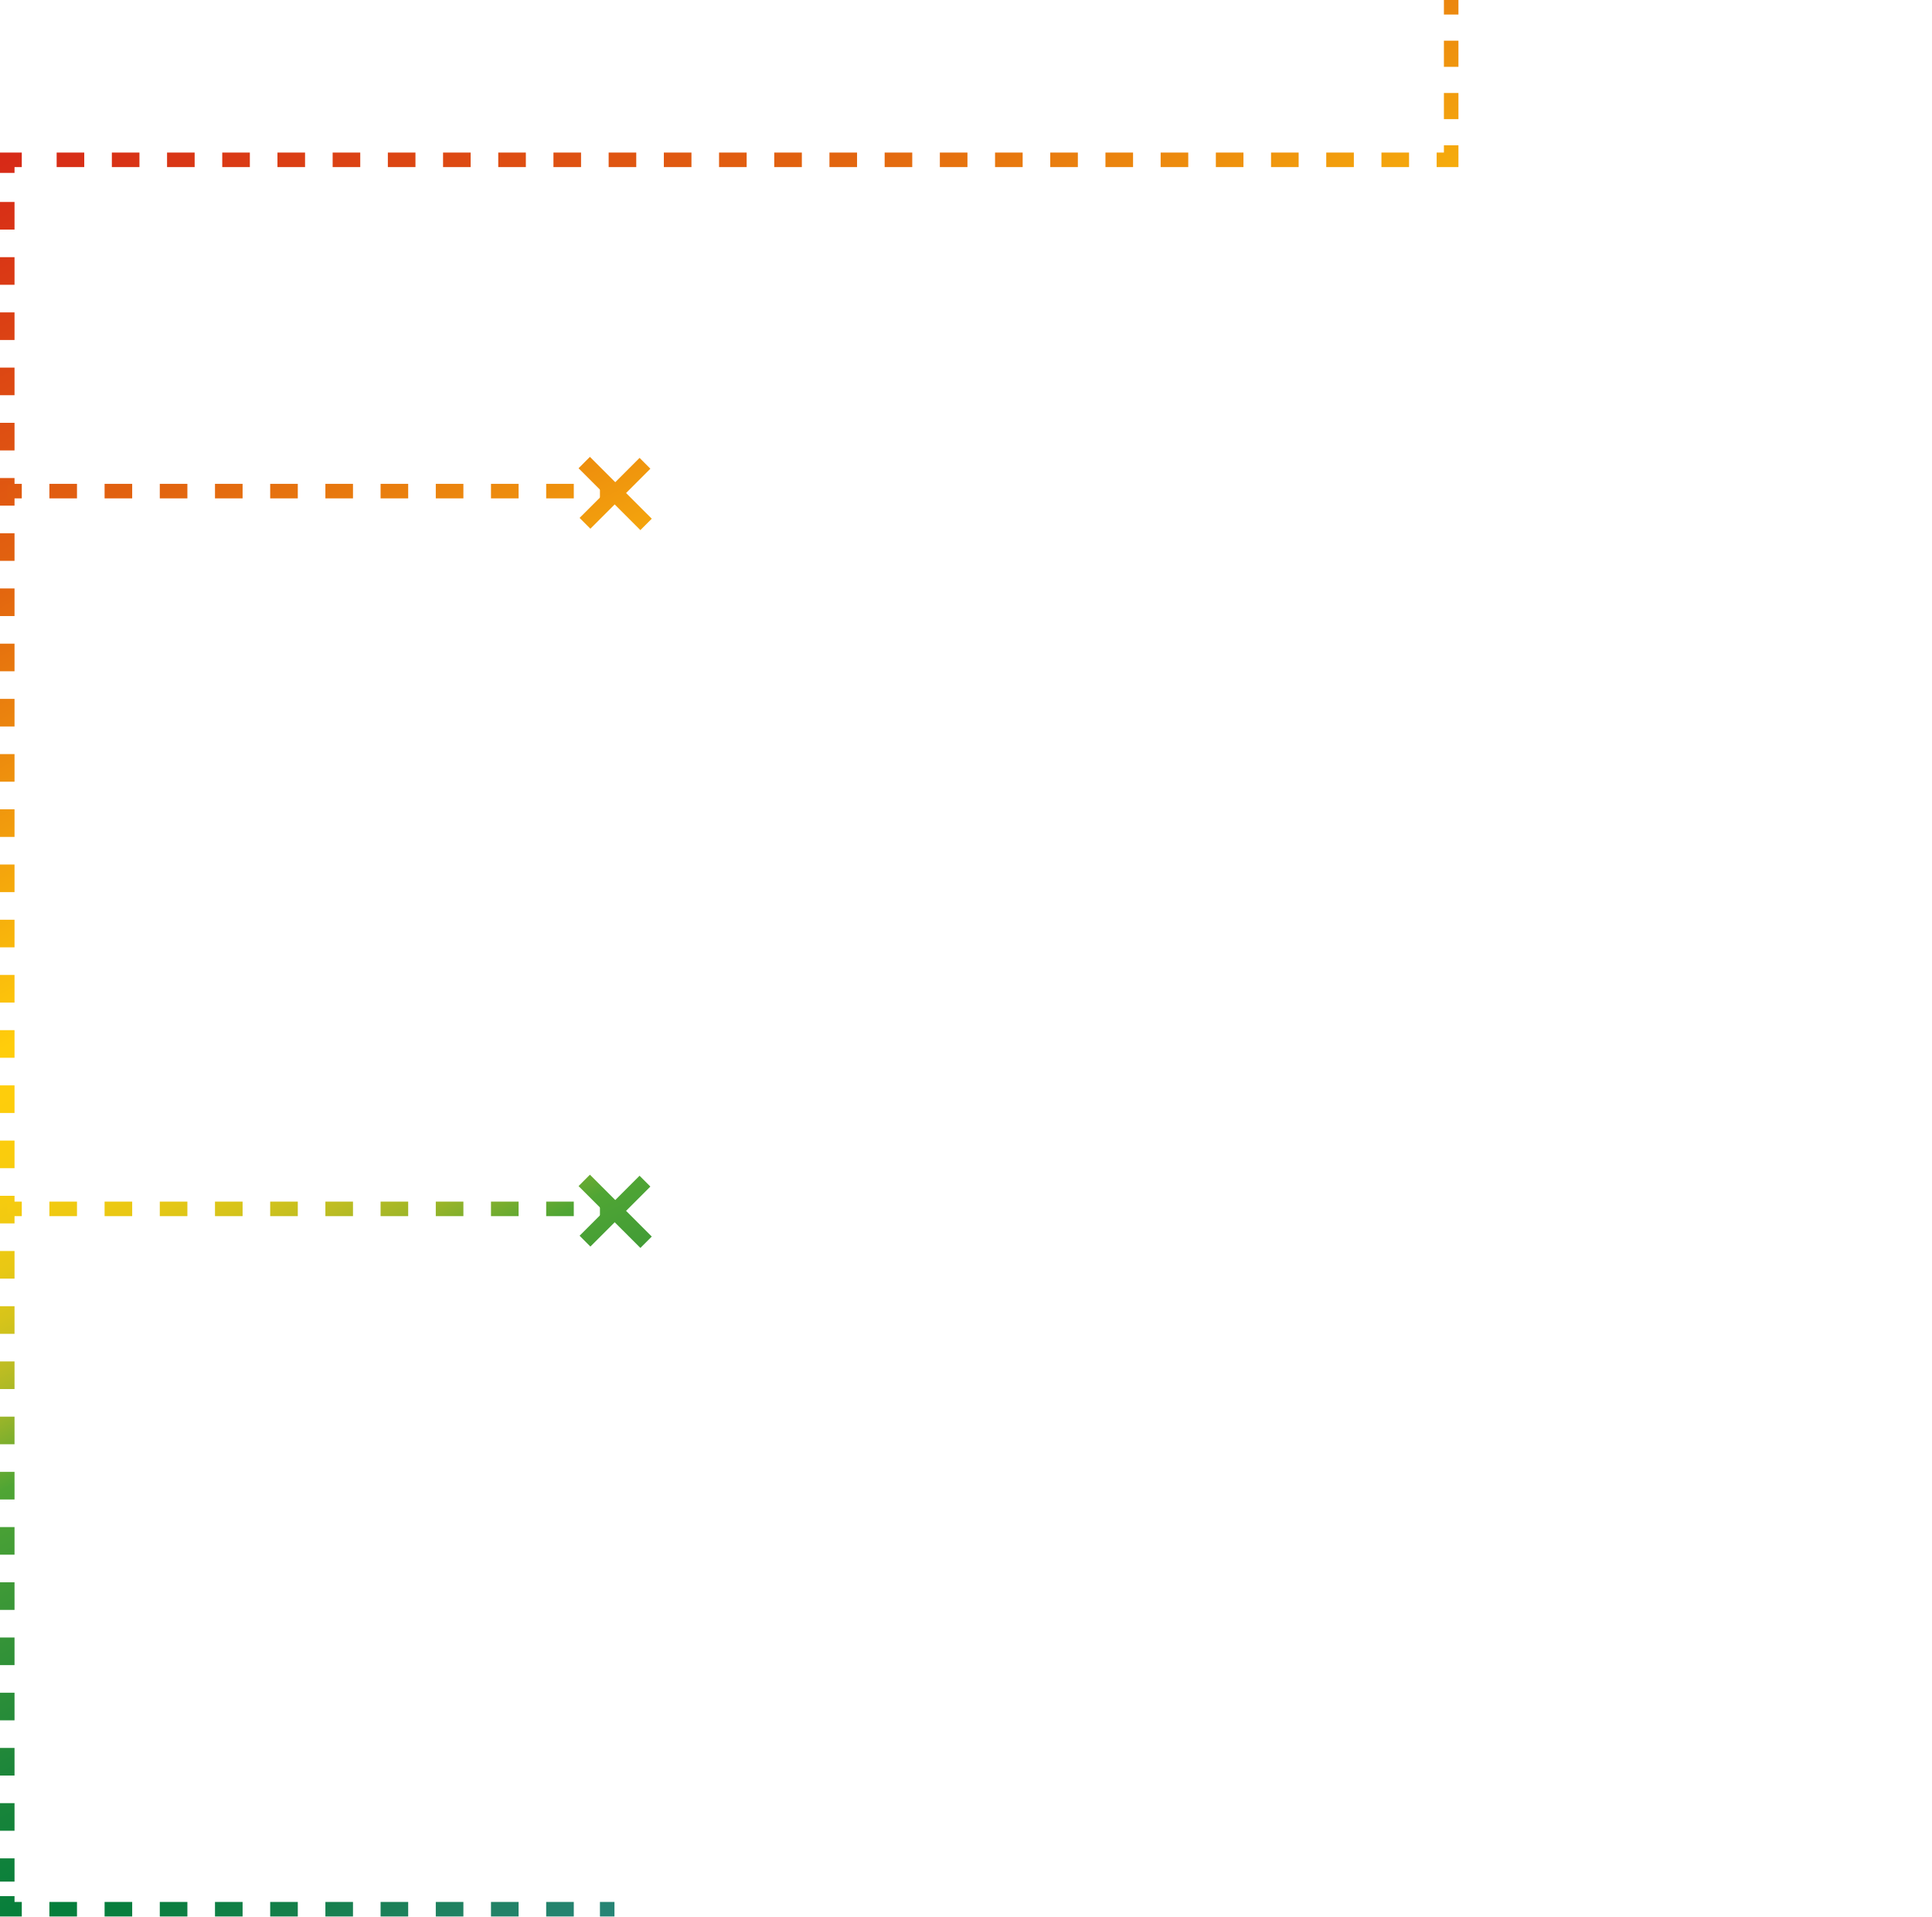
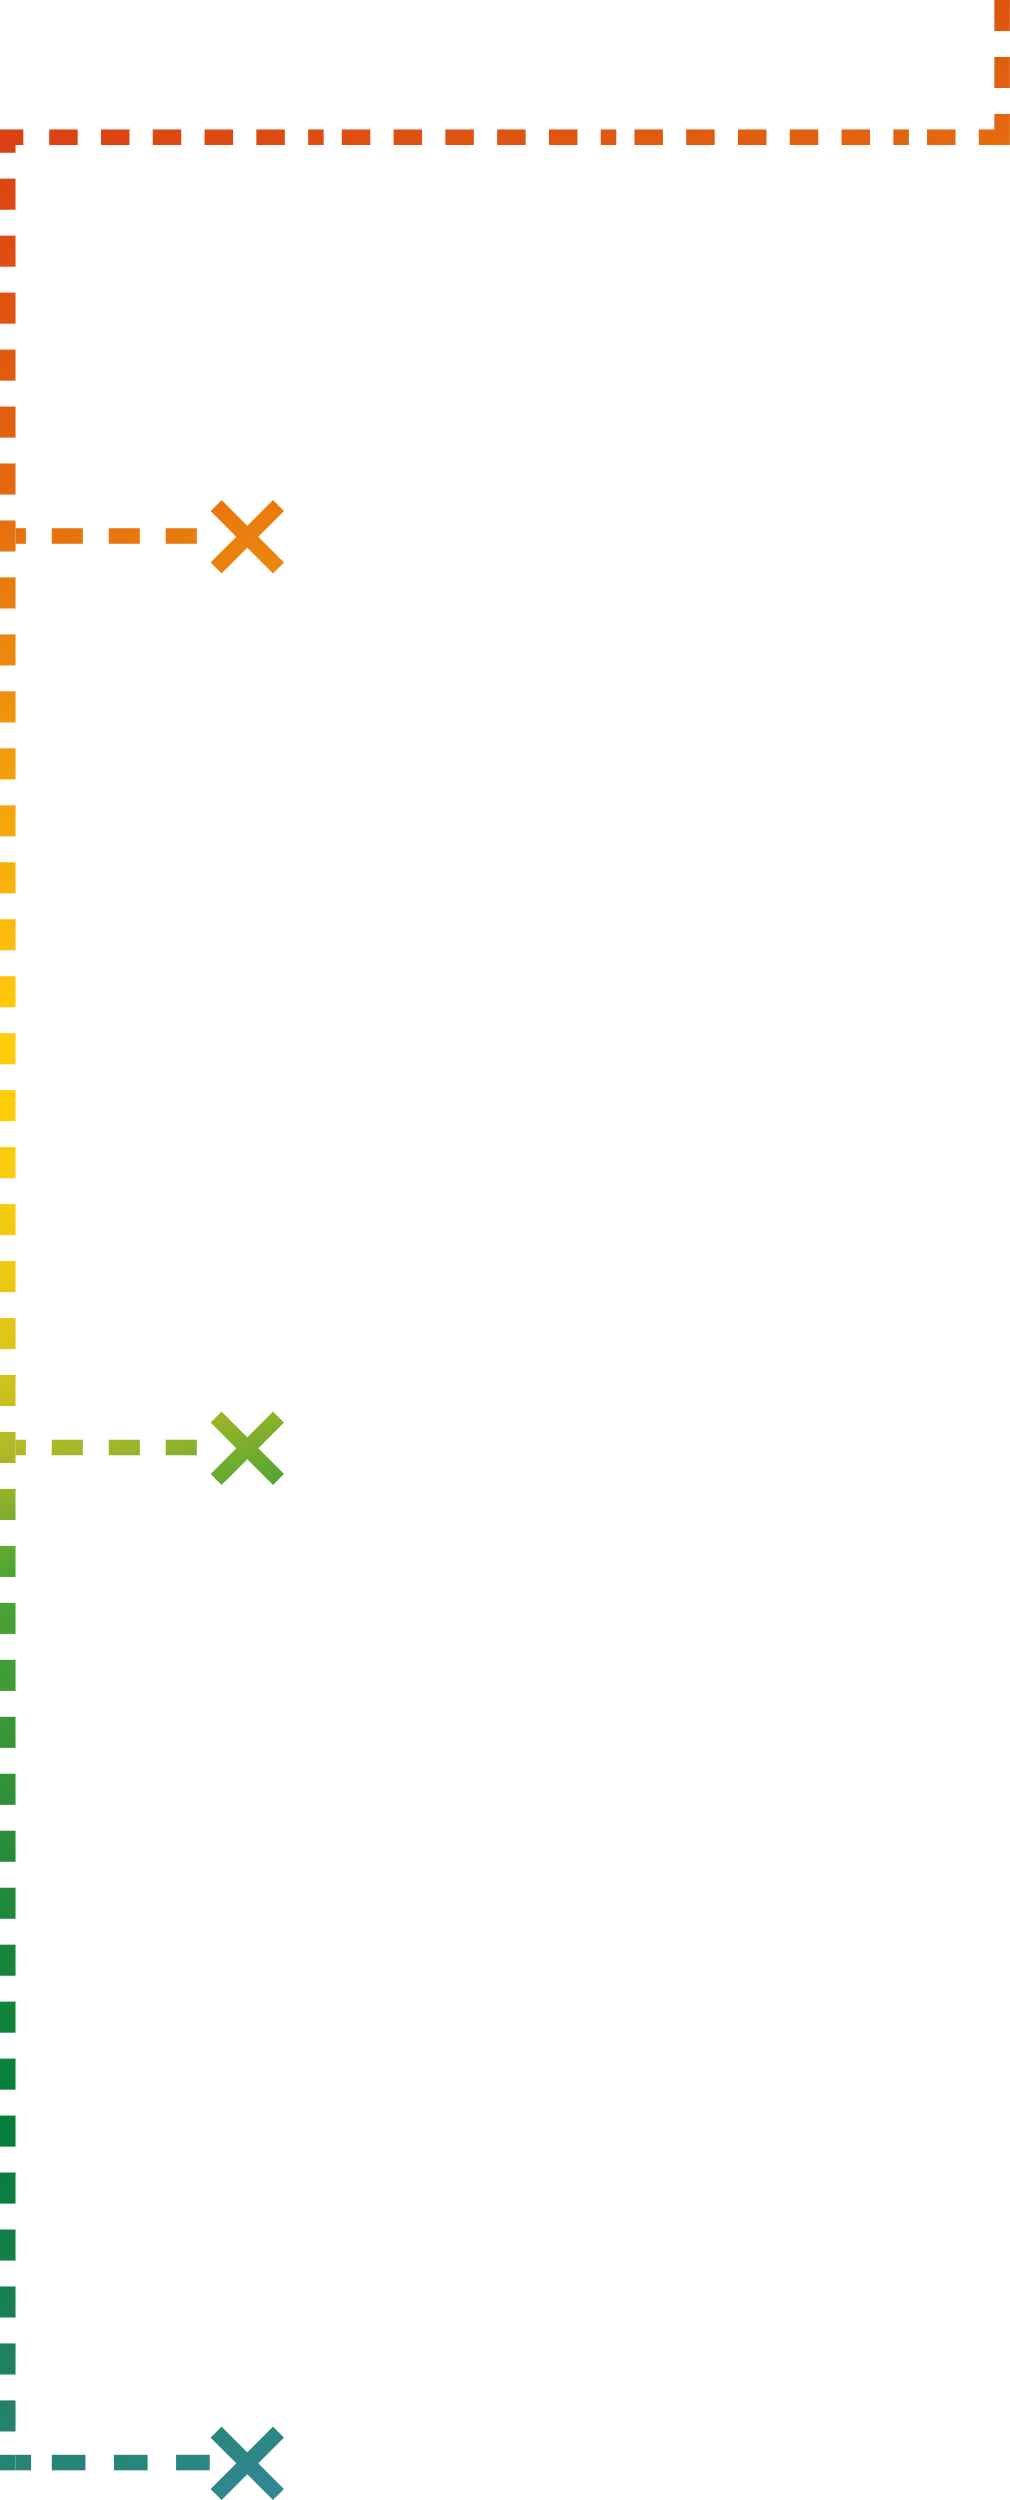
- <svg xmlns="http://www.w3.org/2000/svg" xmlns:xlink="http://www.w3.org/1999/xlink" viewBox="0 0 1330 1319">
+ <svg xmlns="http://www.w3.org/2000/svg" xmlns:xlink="http://www.w3.org/1999/xlink" viewBox="0 0 390 965.46">
  <defs>
-     <style>.cls-1{fill:url(#New_Gradient_Swatch_1);}.cls-2{fill:url(#New_Gradient_Swatch_1-2);}.cls-3{fill:url(#New_Gradient_Swatch_1-3);}.cls-4{fill:url(#New_Gradient_Swatch_1-4);}.cls-5{fill:url(#New_Gradient_Swatch_1-5);}.cls-6{fill:url(#New_Gradient_Swatch_1-6);}.cls-7{fill:url(#New_Gradient_Swatch_1-7);}.cls-8{fill:url(#New_Gradient_Swatch_1-8);}.cls-9{fill:url(#New_Gradient_Swatch_1-9);}.cls-10{fill:url(#New_Gradient_Swatch_1-10);}.cls-11{fill:url(#New_Gradient_Swatch_1-11);}.cls-12{fill:url(#New_Gradient_Swatch_1-12);}.cls-13{fill:url(#New_Gradient_Swatch_1-13);}.cls-14{fill:url(#New_Gradient_Swatch_1-14);}.cls-15{fill:url(#New_Gradient_Swatch_1-15);}.cls-16{fill:url(#New_Gradient_Swatch_1-16);}.cls-17{fill:url(#New_Gradient_Swatch_1-17);}</style>
-     <linearGradient id="New_Gradient_Swatch_1" x1="798.19" y1="-391.31" x2="1479.29" y2="952.89" gradientUnits="userSpaceOnUse">
+     <style>.cls-1{fill:url(#New_Gradient_Swatch_1);}.cls-2{fill:url(#New_Gradient_Swatch_1-2);}.cls-3{fill:url(#New_Gradient_Swatch_1-3);}.cls-4{fill:url(#New_Gradient_Swatch_1-4);}.cls-5{fill:url(#New_Gradient_Swatch_1-5);}.cls-6{fill:url(#New_Gradient_Swatch_1-6);}.cls-7{fill:url(#New_Gradient_Swatch_1-7);}.cls-8{fill:url(#New_Gradient_Swatch_1-8);}.cls-9{fill:url(#New_Gradient_Swatch_1-9);}.cls-10{fill:url(#New_Gradient_Swatch_1-10);}.cls-11{fill:url(#New_Gradient_Swatch_1-11);}.cls-12{fill:url(#New_Gradient_Swatch_1-12);}.cls-13{fill:url(#New_Gradient_Swatch_1-13);}.cls-14{fill:url(#New_Gradient_Swatch_1-14);}.cls-15{fill:url(#New_Gradient_Swatch_1-15);}.cls-16{fill:url(#New_Gradient_Swatch_1-16);}.cls-17{fill:url(#New_Gradient_Swatch_1-17);}.cls-18{fill:url(#New_Gradient_Swatch_1-18);}.cls-19{fill:url(#New_Gradient_Swatch_1-19);}.cls-20{fill:url(#New_Gradient_Swatch_1-20);}.cls-21{fill:url(#New_Gradient_Swatch_1-21);}.cls-22{fill:url(#New_Gradient_Swatch_1-22);}</style>
+     <linearGradient id="New_Gradient_Swatch_1" x1="63.13" y1="-113.97" x2="429.14" y2="924.06" gradientUnits="userSpaceOnUse">
      <stop offset="0" stop-color="#d3161a" />
      <stop offset="0.23" stop-color="#e2640f" />
      <stop offset="0.42" stop-color="#ffcd0b" />
      <stop offset="0.45" stop-color="#fdcd0c" />
      <stop offset="0.48" stop-color="#f6cb0f" />
      <stop offset="0.51" stop-color="#e9c814" />
      <stop offset="0.53" stop-color="#d7c41a" />
      <stop offset="0.55" stop-color="#bebd22" />
      <stop offset="0.57" stop-color="#9bb529" />
      <stop offset="0.59" stop-color="#68aa31" />
      <stop offset="0.6" stop-color="#4fa534" />
      <stop offset="0.64" stop-color="#3e9937" />
      <stop offset="0.72" stop-color="#1b853a" />
      <stop offset="0.78" stop-color="#057e3b" />
      <stop offset="0.8" stop-color="#0a7e3f" />
      <stop offset="0.83" stop-color="#157f4a" />
      <stop offset="0.86" stop-color="#1f815f" />
      <stop offset="0.91" stop-color="#2a857d" />
      <stop offset="0.95" stop-color="#3789a2" />
      <stop offset="1" stop-color="#478dcb" />
    </linearGradient>
-     <linearGradient id="New_Gradient_Swatch_1-2" x1="778.04" y1="-381.09" x2="1459.11" y2="963.07" xlink:href="#New_Gradient_Swatch_1" />
-     <linearGradient id="New_Gradient_Swatch_1-3" x1="754.88" y1="-369.36" x2="1435.96" y2="974.81" xlink:href="#New_Gradient_Swatch_1" />
-     <linearGradient id="New_Gradient_Swatch_1-4" x1="362.39" y1="-170.47" x2="1043.45" y2="1173.66" xlink:href="#New_Gradient_Swatch_1" />
-     <linearGradient id="New_Gradient_Swatch_1-5" x1="-33.89" y1="30.32" x2="647.19" y2="1374.49" xlink:href="#New_Gradient_Swatch_1" />
-     <linearGradient id="New_Gradient_Swatch_1-6" x1="-279.8" y1="154.92" x2="401.26" y2="1499.06" xlink:href="#New_Gradient_Swatch_1" />
-     <linearGradient id="New_Gradient_Swatch_1-7" x1="-518.51" y1="275.88" x2="162.56" y2="1620.01" xlink:href="#New_Gradient_Swatch_1" />
-     <linearGradient id="New_Gradient_Swatch_1-8" x1="-353.8" y1="192.42" x2="327.27" y2="1536.55" xlink:href="#New_Gradient_Swatch_1" />
-     <linearGradient id="New_Gradient_Swatch_1-9" x1="-191.9" y1="110.31" x2="489.2" y2="1454.51" xlink:href="#New_Gradient_Swatch_1" />
-     <linearGradient id="New_Gradient_Swatch_1-10" x1="-125.84" y1="69.92" x2="555.21" y2="1414.02" xlink:href="#New_Gradient_Swatch_1" />
-     <linearGradient id="New_Gradient_Swatch_1-11" x1="36.88" y1="-12.54" x2="717.95" y2="1331.59" xlink:href="#New_Gradient_Swatch_1" />
-     <linearGradient id="New_Gradient_Swatch_1-12" x1="198.81" y1="-94.59" x2="879.88" y2="1249.56" xlink:href="#New_Gradient_Swatch_1" />
-     <linearGradient id="New_Gradient_Swatch_1-13" x1="-320.18" y1="180.37" x2="360.9" y2="1524.52" xlink:href="#New_Gradient_Swatch_1" />
-     <linearGradient id="New_Gradient_Swatch_1-14" x1="-157.45" y1="97.93" x2="523.62" y2="1442.06" xlink:href="#New_Gradient_Swatch_1" />
-     <linearGradient id="New_Gradient_Swatch_1-15" x1="4.47" y1="15.87" x2="685.55" y2="1360.02" xlink:href="#New_Gradient_Swatch_1" />
-     <linearGradient id="New_Gradient_Swatch_1-16" x1="8.1" y1="14.05" x2="689.17" y2="1358.18" xlink:href="#New_Gradient_Swatch_1" />
-     <linearGradient id="New_Gradient_Swatch_1-17" x1="201.65" y1="-98.03" x2="882.72" y2="1246.11" xlink:href="#New_Gradient_Swatch_1" />
+     <linearGradient id="New_Gradient_Swatch_1-2" x1="11.98" y1="-95.95" x2="378.02" y2="942.16" xlink:href="#New_Gradient_Swatch_1" />
+     <linearGradient id="New_Gradient_Swatch_1-3" x1="163.62" y1="-149.43" x2="529.68" y2="888.73" xlink:href="#New_Gradient_Swatch_1" />
+     <linearGradient id="New_Gradient_Swatch_1-4" x1="112.48" y1="-131.39" x2="478.51" y2="906.7" xlink:href="#New_Gradient_Swatch_1" />
+     <linearGradient id="New_Gradient_Swatch_1-5" x1="264.14" y1="-184.85" x2="630.15" y2="853.19" xlink:href="#New_Gradient_Swatch_1" />
+     <linearGradient id="New_Gradient_Swatch_1-6" x1="212.99" y1="-166.82" x2="579.02" y2="871.26" xlink:href="#New_Gradient_Swatch_1" />
+     <linearGradient id="New_Gradient_Swatch_1-7" x1="286.81" y1="-192.86" x2="652.85" y2="845.26" xlink:href="#New_Gradient_Swatch_1" />
+     <linearGradient id="New_Gradient_Swatch_1-8" x1="-41.86" y1="-76.98" x2="324.2" y2="961.19" xlink:href="#New_Gradient_Swatch_1" />
+     <linearGradient id="New_Gradient_Swatch_1-9" x1="-184.16" y1="-26.79" x2="181.88" y2="1011.31" xlink:href="#New_Gradient_Swatch_1" />
+     <linearGradient id="New_Gradient_Swatch_1-10" x1="-324.36" y1="22.58" x2="41.7" y2="1060.75" xlink:href="#New_Gradient_Swatch_1" />
+     <linearGradient id="New_Gradient_Swatch_1-11" x1="-55.02" y1="-65.32" x2="311.01" y2="972.76" xlink:href="#New_Gradient_Swatch_1" />
+     <linearGradient id="New_Gradient_Swatch_1-12" x1="-6.64" y1="-82.38" x2="359.39" y2="955.71" gradientTransform="translate(174.55 -6.81) rotate(45)" xlink:href="#New_Gradient_Swatch_1" />
+     <linearGradient id="New_Gradient_Swatch_1-13" x1="-6.64" y1="-82.38" x2="359.39" y2="955.68" gradientTransform="translate(174.55 -6.82) rotate(45)" xlink:href="#New_Gradient_Swatch_1" />
+     <linearGradient id="New_Gradient_Swatch_1-14" x1="330.66" y1="-131.78" x2="596.18" y2="621.26" xlink:href="#New_Gradient_Swatch_1" />
+     <linearGradient id="New_Gradient_Swatch_1-15" x1="-166.66" y1="-29.95" x2="199.37" y2="1008.13" xlink:href="#New_Gradient_Swatch_1" />
+     <linearGradient id="New_Gradient_Swatch_1-16" x1="-118.28" y1="-47.02" x2="247.75" y2="991.08" gradientTransform="translate(423.46 96.29) rotate(45)" xlink:href="#New_Gradient_Swatch_1" />
+     <linearGradient id="New_Gradient_Swatch_1-17" x1="-118.28" y1="-47" x2="247.75" y2="991.06" gradientTransform="translate(423.45 96.29) rotate(45)" xlink:href="#New_Gradient_Swatch_1" />
+     <linearGradient id="New_Gradient_Swatch_1-18" x1="-242.49" y1="-6.15" x2="123.52" y2="1031.88" xlink:href="#New_Gradient_Swatch_1" />
+     <linearGradient id="New_Gradient_Swatch_1-19" x1="-282.09" y1="7.74" x2="83.94" y2="1045.84" xlink:href="#New_Gradient_Swatch_1" />
+     <linearGradient id="New_Gradient_Swatch_1-20" x1="-318.98" y1="20.82" x2="47.03" y2="1058.85" xlink:href="#New_Gradient_Swatch_1" />
+     <linearGradient id="New_Gradient_Swatch_1-21" x1="-242.15" y1="-6.3" x2="123.87" y2="1031.76" gradientTransform="translate(700.65 211.11) rotate(45)" xlink:href="#New_Gradient_Swatch_1" />
+     <linearGradient id="New_Gradient_Swatch_1-22" x1="-242.15" y1="-6.3" x2="123.87" y2="1031.76" gradientTransform="translate(700.64 211.1) rotate(45)" xlink:href="#New_Gradient_Swatch_1" />
  </defs>
  <g id="Layer_2" data-name="Layer 2">
    <g id="Layer_1-2" data-name="Layer 1">
-       <rect class="cls-1" x="994" width="10" height="10" />
-       <path class="cls-2" d="M1004,82H994V64h10Zm0-36H994V28h10Z" />
-       <polygon class="cls-3" points="1004 115 989 115 989 105 994 105 994 100 1004 100 1004 115" />
-       <path class="cls-4" d="M970,115H951V105h19Zm-38,0H913V105h19Zm-38,0H875V105h19Zm-38,0H837V105h19Zm-38,0H799V105h19Zm-38,0H761V105h19Zm-38,0H723V105h19Zm-38,0H685V105h19Zm-38,0H647V105h19Zm-38,0H609V105h19Zm-38,0H571V105h19Zm-38,0H533V105h19Zm-38,0H495V105h19Zm-38,0H457V105h19Zm-38,0H419V105h19Zm-38,0H381V105h19Zm-38,0H343V105h19Zm-38,0H305V105h19Zm-38,0H267V105h19Zm-38,0H229V105h19Zm-38,0H191V105h19Zm-38,0H153V105h19Zm-38,0H115V105h19Zm-38,0H77V105H96Zm-38,0H39V105H58Z" />
-       <polygon class="cls-5" points="10 119 0 119 0 105 15 105 15 115 10 115 10 119" />
-       <path class="cls-6" d="M10,1295H0v-16H10Zm0-35H0v-19H10Zm0-38H0v-19H10Zm0-38H0v-19H10Zm0-38H0v-19H10Zm0-38H0v-19H10Zm0-38H0v-19H10Zm0-38H0v-19H10Zm0-38H0V975H10Zm0-38H0V937H10Zm0-38H0V899H10Zm0-38H0V861H10Zm0-38H0V823H10Zm0-38H0V785H10Zm0-38H0V747H10Zm0-38H0V709H10Zm0-38H0V671H10Zm0-38H0V633H10Zm0-38H0V595H10Zm0-38H0V557H10Zm0-38H0V519H10Zm0-38H0V481H10Zm0-38H0V443H10Zm0-38H0V405H10Zm0-38H0V367H10Zm0-38H0V329H10Zm0-38H0V291H10Zm0-38H0V253H10Zm0-38H0V215H10Zm0-38H0V177H10Zm0-38H0V139H10Z" />
-       <polygon class="cls-7" points="15 1319 0 1319 0 1305 10 1305 10 1309 15 1309 15 1319" />
-       <path class="cls-8" d="M395,1319H376v-10h19Zm-38,0H338v-10h19Zm-38,0H300v-10h19Zm-38,0H262v-10h19Zm-38,0H224v-10h19Zm-38,0H186v-10h19Zm-38,0H148v-10h19Zm-38,0H110v-10h19Zm-38,0H72v-10H91Zm-38,0H34v-10H53Z" />
-       <rect class="cls-9" x="413" y="1309" width="10" height="10" />
-       <rect class="cls-10" x="5" y="333" width="10" height="10" />
-       <path class="cls-11" d="M395,343H376V333h19Zm-38,0H338V333h19Zm-38,0H300V333h19Zm-38,0H262V333h19Zm-38,0H224V333h19Zm-38,0H186V333h19Zm-38,0H148V333h19Zm-38,0H110V333h19Zm-38,0H72V333H91Zm-38,0H34V333H53Z" />
-       <rect class="cls-12" x="413" y="333" width="10" height="10" />
-       <rect class="cls-13" x="5" y="827" width="10" height="10" />
-       <path class="cls-14" d="M395,837H376V827h19Zm-38,0H338V827h19Zm-38,0H300V827h19Zm-38,0H262V827h19Zm-38,0H224V827h19Zm-38,0H186V827h19Zm-38,0H148V827h19Zm-38,0H110V827h19Zm-38,0H72V827H91Zm-38,0H34V827H53Z" />
-       <rect class="cls-15" x="413" y="827" width="10" height="10" />
-       <path class="cls-16" d="M406.1,808.47l17.45,17.45,16.73-16.73,7.44,7.45L431,833.36l17.69,17.69-7.84,7.84-17.69-17.68-16.73,16.73L399,850.49l16.73-16.73-17.45-17.44Z" />
-       <path class="cls-17" d="M406.1,314.43l17.45,17.44,16.73-16.73,7.44,7.45L431,339.32,448.68,357l-7.84,7.85-17.69-17.69-16.73,16.73L399,356.44l16.73-16.72-17.45-17.45Z" />
+       <rect class="cls-1" x="119" y="50" width="6" height="6" />
+       <path class="cls-2" d="M110,56H99V50h11ZM90,56H79V50H90ZM70,56H59V50H70ZM50,56H39V50H50ZM30,56H19V50H30Z" />
+       <rect class="cls-3" x="232" y="50" width="6" height="6" />
+       <path class="cls-4" d="M223,56H212V50h11Zm-20,0H192V50h11Zm-20,0H172V50h11Zm-20,0H152V50h11Zm-20,0H132V50h11Z" />
+       <rect class="cls-5" x="345" y="50" width="6" height="6" />
+       <path class="cls-6" d="M336,56H325V50h11Zm-20,0H305V50h11Zm-20,0H285V50h11Zm-20,0H265V50h11Zm-20,0H245V50h11Z" />
+       <path class="cls-7" d="M389,56H378V50h11Zm-20,0H358V50h11Z" />
+       <polygon class="cls-8" points="6 59 0 59 0 50 9 50 9 56 6 56 6 59" />
+       <path class="cls-9" d="M6,939H0V927H6Zm0-22H0V905H6Zm0-22H0V883H6Zm0-22H0V861H6Zm0-22H0V839H6Zm0-22H0V817H6Zm0-22H0V795H6Zm0-22H0V773H6Zm0-22H0V751H6Zm0-22H0V729H6Zm0-22H0V707H6Zm0-22H0V685H6Zm0-22H0V663H6Zm0-22H0V641H6Zm0-22H0V619H6Zm0-22H0V597H6Zm0-22H0V575H6Zm0-22H0V553H6Zm0-22H0V531H6Zm0-22H0V509H6Zm0-22H0V487H6Zm0-22H0V465H6Zm0-22H0V443H6Zm0-22H0V421H6Zm0-22H0V399H6Zm0-22H0V377H6Zm0-22H0V355H6Zm0-22H0V333H6Zm0-22H0V311H6Zm0-22H0V289H6Zm0-22H0V267H6Zm0-22H0V245H6Zm0-22H0V223H6Zm0-22H0V201H6Zm0-22H0V179H6Zm0-22H0V157H6Zm0-22H0V135H6Zm0-22H0V113H6Zm0-22H0V91H6ZM6,81H0V69H6ZM6,70H0V69H6Z" />
+       <rect class="cls-10" y="948" width="6" height="6" />
+       <path class="cls-11" d="M76,210H64v-6H76Zm-22,0H42v-6H54Zm-22,0H20v-6H32Zm-22,0H6v-6h4Z" />
+       <rect class="cls-12" x="92.5" y="190.25" width="6" height="34.08" transform="translate(-118.6 128.25) rotate(-45)" />
+       <rect class="cls-13" x="78.46" y="204.29" width="34.08" height="6" transform="translate(-118.6 128.24) rotate(-45)" />
+       <path class="cls-14" d="M390,0V12h-6V0Zm0,22V34h-6V22Zm0,22V56h-6V44Z" />
+       <path class="cls-15" d="M76,562H64v-6H76Zm-22,0H42v-6H54Zm-22,0H20v-6H32Zm-22,0H6v-6h4Z" />
+       <rect class="cls-16" x="92.5" y="542.25" width="6" height="34.08" transform="translate(-367.51 231.35) rotate(-45)" />
+       <rect class="cls-17" x="78.46" y="556.29" width="34.08" height="6" transform="translate(-367.51 231.35) rotate(-45)" />
+       <rect class="cls-18" x="92" y="948" width="6" height="6" />
+       <path class="cls-19" d="M81,954H68v-6H81Zm-24,0H44v-6H57Zm-24,0H20v-6H33Z" />
+       <rect class="cls-20" x="6" y="948" width="6" height="6" />
+       <rect class="cls-21" x="92.5" y="934.25" width="6" height="34.08" transform="translate(-644.7 346.17) rotate(-45)" />
+       <rect class="cls-22" x="78.46" y="948.29" width="34.08" height="6" transform="translate(-644.7 346.16) rotate(-45)" />
    </g>
  </g>
</svg>
